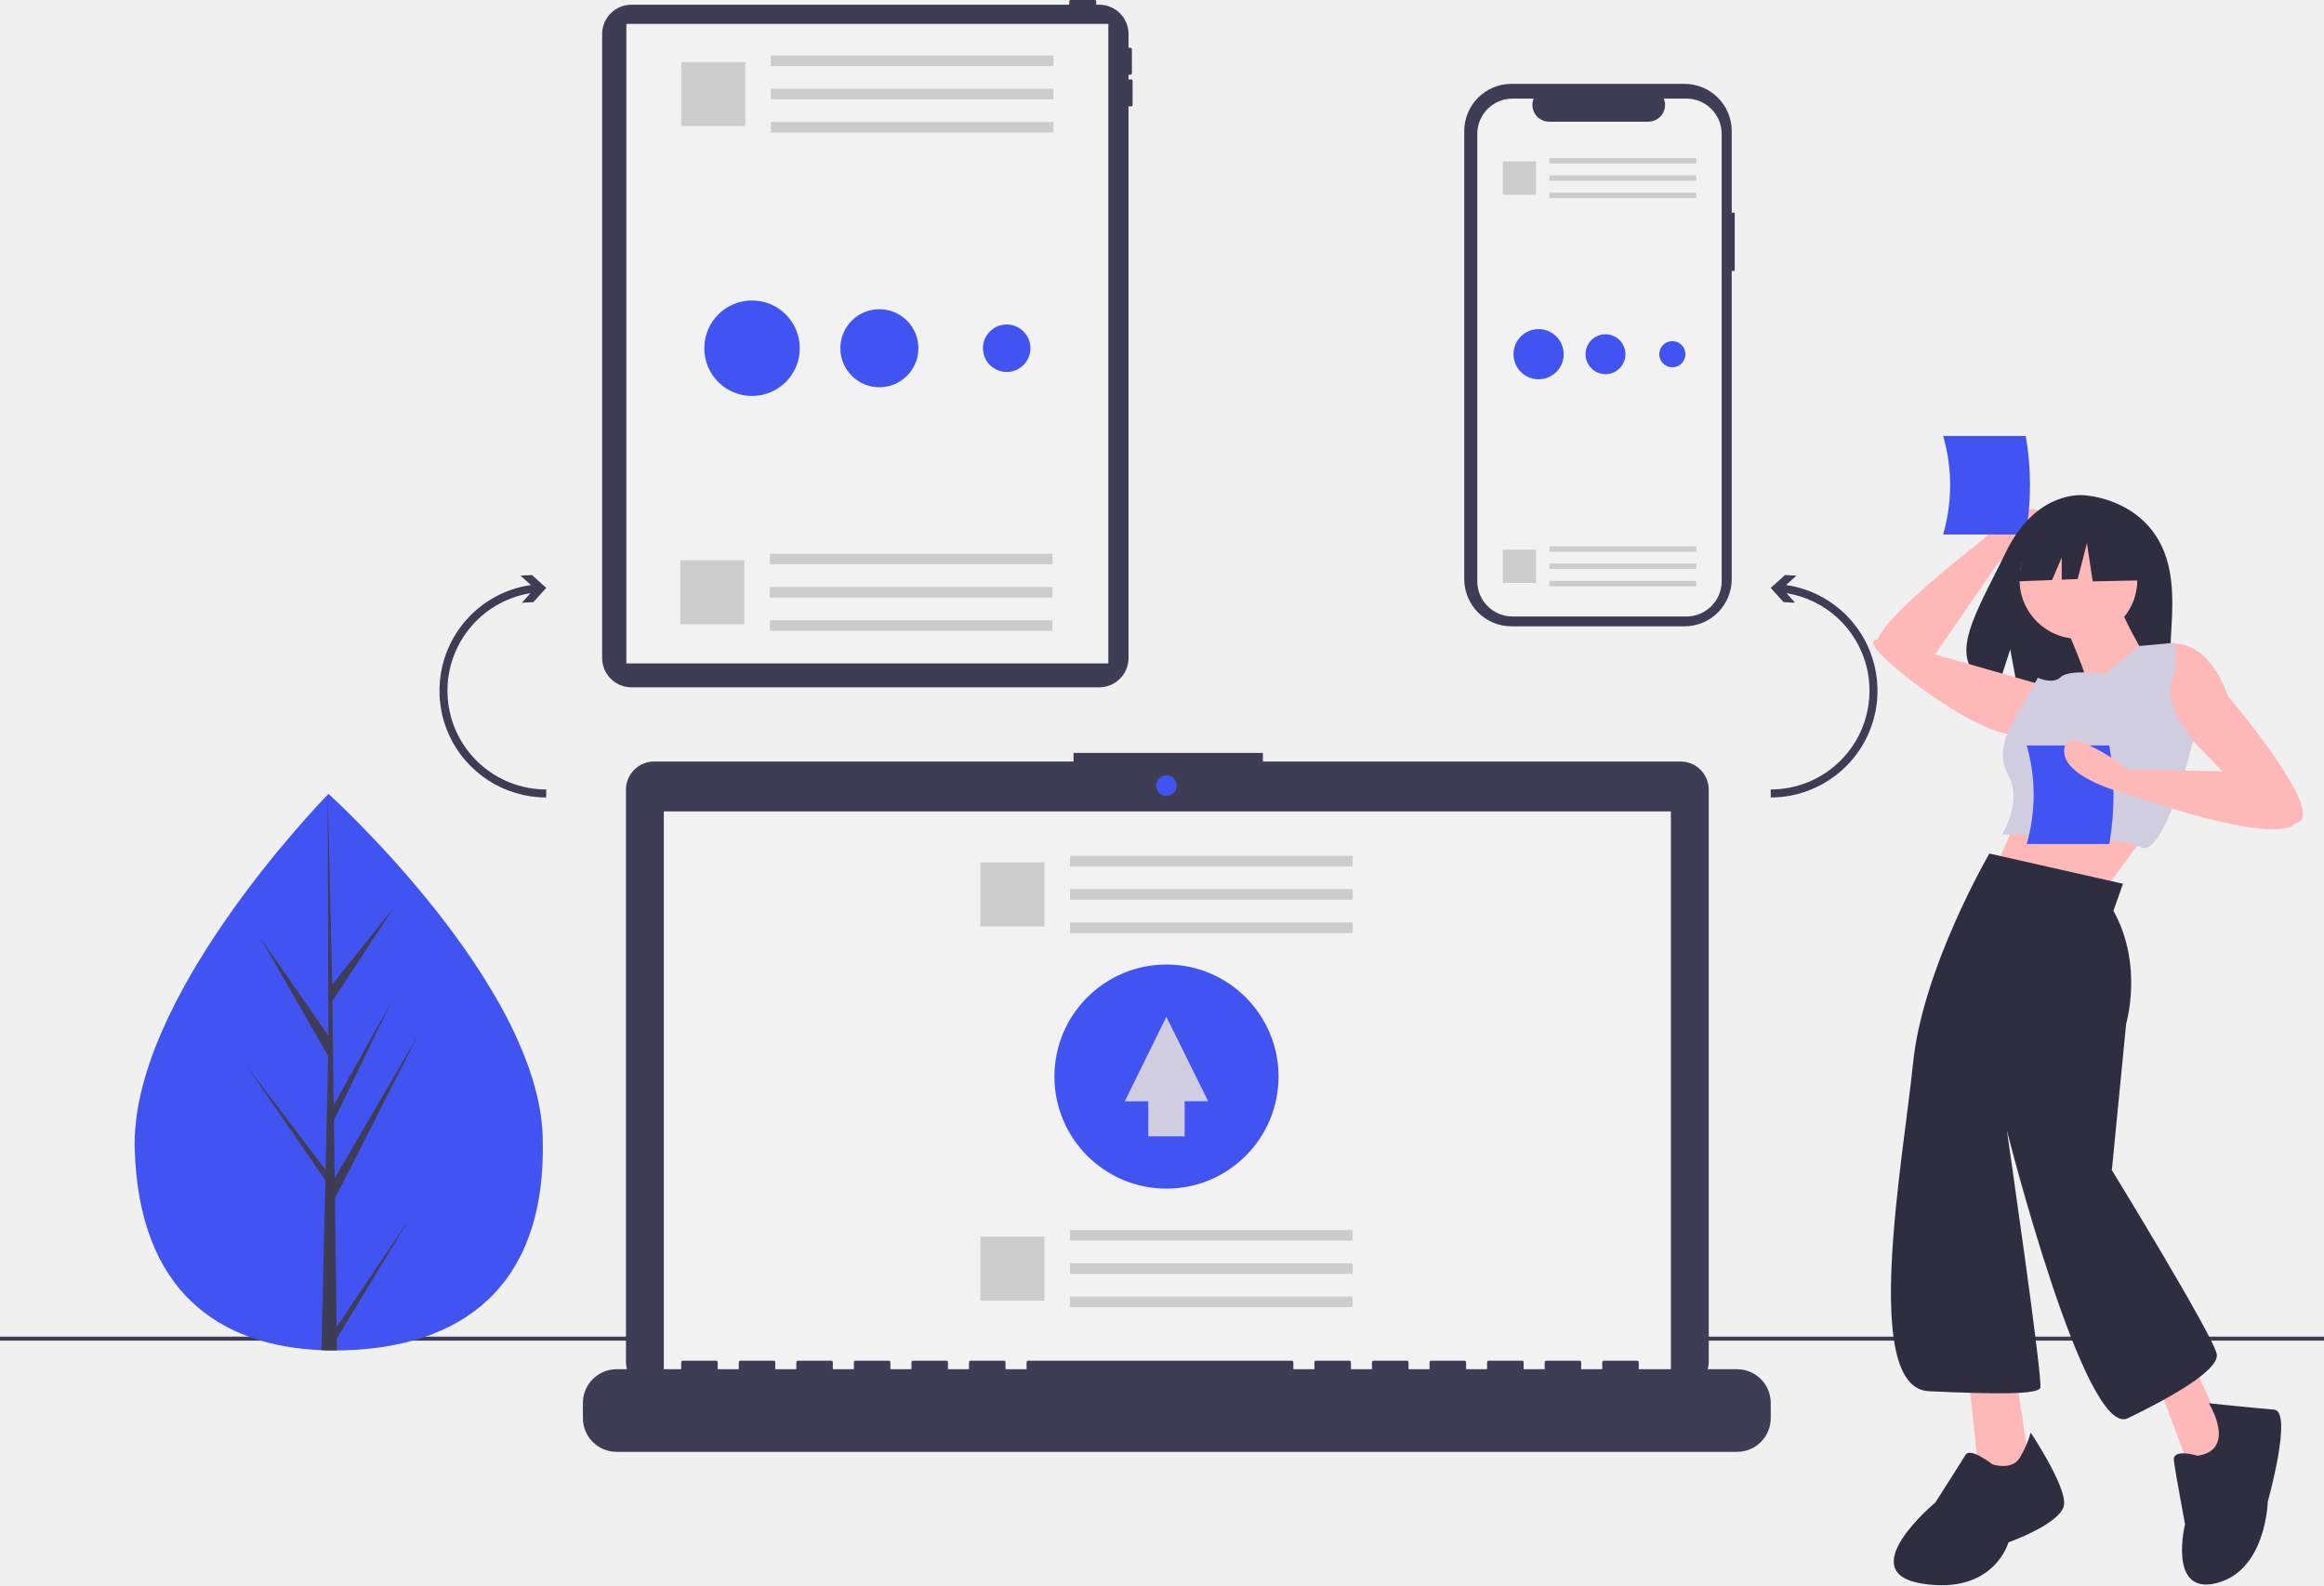
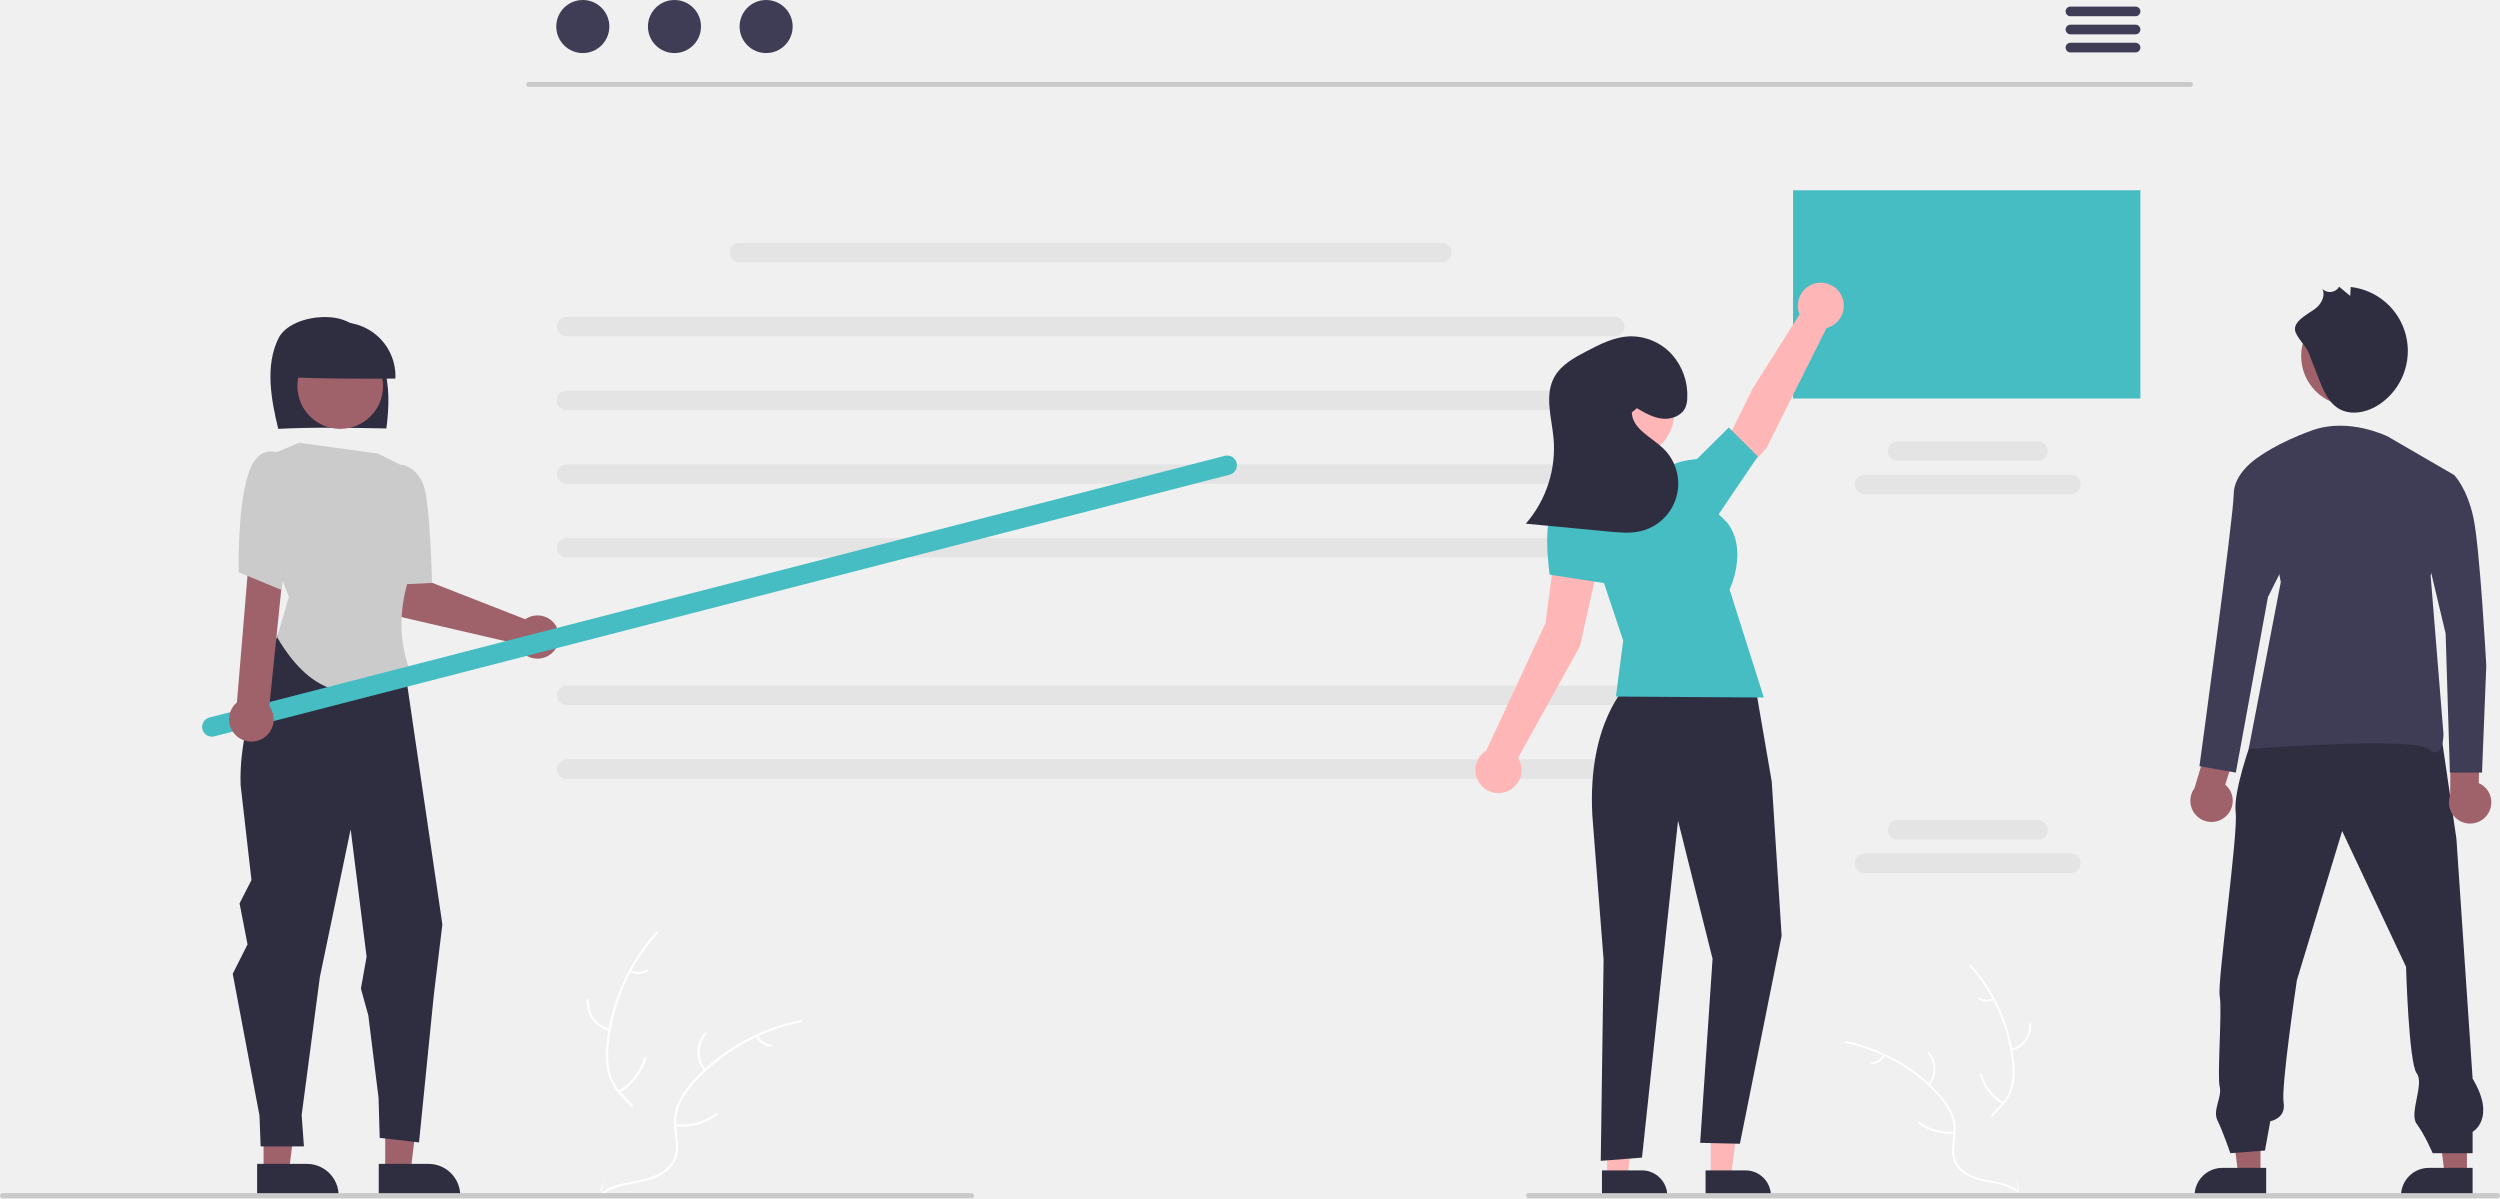
- <svg xmlns="http://www.w3.org/2000/svg" id="b788e214-8c62-4533-b5b0-3b3e1bf4c8d8" data-name="Layer 1" width="1161.522" height="792.25" viewBox="0 0 1161.522 792.25">
-   <path d="M584.621,93.574h-1.346v-2.355h1.009a.673.673,0,0,0,.673-.673V78.435a.673.673,0,0,0-.673-.673h-1.009V70.883a14.653,14.653,0,0,0-14.653-14.653h-1.495V54.548a.673.673,0,0,0-.673-.673H554.342a.673.673,0,0,0-.673.673v1.682H334.837a14.653,14.653,0,0,0-14.653,14.653v311.838a14.653,14.653,0,0,0,14.653,14.653H568.622a14.653,14.653,0,0,0,14.653-14.653V107.032h1.346a.673.673,0,0,0,.673-.673V94.247A.673.673,0,0,0,584.621,93.574Z" transform="translate(-19.23898 -53.87484)" fill="#3f3d56" />
-   <rect x="313.055" y="11.94" width="240.89" height="319.62" fill="#f2f2f2" />
-   <rect y="668" width="1161.522" height="2" fill="#3f3d56" />
-   <path d="M290.491,622.122c2.243,76.794-42.627,104.937-98.938,106.581q-1.962.057-3.906.07-3.917.03-7.758-.13c-50.927-2.114-91.24-29.148-93.325-100.566-2.158-73.909,89.578-169.939,96.461-177.042.006-0.0.006-0.0.012-.007.261-.271.395-.406.395-.406S288.249,545.335,290.491,622.122Z" transform="translate(-19.23898 -53.87484)" fill="#4154f1" />
-   <path d="M187.499,717.066l35.771-53.194-35.697,58.917.075,5.986q-3.917.03-7.758-.13l1.774-76.942-.049-.594.065-.115.17-7.271-39.173-56.875,39.127,51.433.139,1.537,1.34-58.133L149.447,522.719l33.931,48.754-.354-120.436.001-.401.012.394,2.246,94.92,30.836-38.557-30.736,46.734.673,51.999,28.376-50.749-28.272,58.393.375,28.914,41.266-70.692-41.141,80.779Z" transform="translate(-19.23898 -53.87484)" fill="#3f3d56" />
-   <path d="M886.239,160.207h-1.49V119.4A23.618,23.618,0,0,0,861.131,95.781H774.675a23.618,23.618,0,0,0-23.618,23.618V343.273a23.618,23.618,0,0,0,23.618,23.618H861.131a23.618,23.618,0,0,0,23.618-23.618V189.255H886.239Z" transform="translate(-19.23898 -53.87484)" fill="#3f3d56" />
-   <path d="M879.72,120.788V344.335a17.639,17.639,0,0,1-17.635,17.642H775.211a17.638,17.638,0,0,1-17.635-17.642V120.788a17.637,17.637,0,0,1,17.635-17.635h10.54a8.379,8.379,0,0,0,7.759,11.542h49.53a8.379,8.379,0,0,0,7.759-11.542h11.285A17.637,17.637,0,0,1,879.72,120.788Z" transform="translate(-19.23898 -53.87484)" fill="#f2f2f2" />
-   <rect x="774.348" y="79" width="73.396" height="2.727" fill="#ccc" />
-   <rect x="774.348" y="87.636" width="73.396" height="2.727" fill="#ccc" />
-   <rect x="774.348" y="96.273" width="73.396" height="2.727" fill="#ccc" />
-   <rect x="751.073" y="80.686" width="16.629" height="16.629" fill="#ccc" />
-   <rect x="774.348" y="273" width="73.396" height="2.727" fill="#ccc" />
-   <rect x="774.348" y="281.636" width="73.396" height="2.727" fill="#ccc" />
-   <rect x="774.348" y="290.273" width="73.396" height="2.727" fill="#ccc" />
-   <rect x="751.073" y="274.685" width="16.629" height="16.629" fill="#ccc" />
-   <path d="M859.147,434.443H650.425v-4.302H555.783v4.302H346.201a14.118,14.118,0,0,0-14.118,14.118V734.365a14.118,14.118,0,0,0,14.118,14.118H859.147a14.118,14.118,0,0,0,14.118-14.118V448.561A14.118,14.118,0,0,0,859.147,434.443Z" transform="translate(-19.23898 -53.87484)" fill="#3f3d56" />
-   <rect x="331.772" y="405.519" width="503.325" height="283.927" fill="#f2f2f2" />
-   <circle cx="583.005" cy="392.613" r="5.162" fill="#4154f1" />
-   <path d="M887.397,738.159H838.276v-3.539a.702.702,0,0,0-.702-.702H820.733a.702.702,0,0,0-.702.702v3.539h-10.526v-3.539a.702.702,0,0,0-.702-.702H791.962a.702.702,0,0,0-.702.702v3.539h-10.526v-3.539a.702.702,0,0,0-.702-.702H763.191a.702.702,0,0,0-.702.702v3.539H751.963v-3.539a.702.702,0,0,0-.702-.702H734.42a.702.702,0,0,0-.702.702v3.539H723.192v-3.539a.702.702,0,0,0-.702-.702H705.649a.702.702,0,0,0-.702.702v3.539h-10.526v-3.539a.702.702,0,0,0-.702-.702H676.878a.702.702,0,0,0-.702.702v3.539h-10.526v-3.539a.702.702,0,0,0-.702-.702H533.022a.702.702,0,0,0-.702.702v3.539h-10.526v-3.539a.702.702,0,0,0-.702-.702H504.251a.702.702,0,0,0-.702.702v3.539h-10.526v-3.539a.702.702,0,0,0-.702-.702H475.48a.702.702,0,0,0-.702.702v3.539h-10.526v-3.539a.702.702,0,0,0-.702-.702H446.709a.702.702,0,0,0-.702.702v3.539h-10.526v-3.539a.702.702,0,0,0-.702-.702H417.938a.702.702,0,0,0-.702.702v3.539h-10.526v-3.539a.702.702,0,0,0-.702-.702H389.167a.702.702,0,0,0-.702.702v3.539h-10.526v-3.539a.702.702,0,0,0-.702-.702H360.396a.702.702,0,0,0-.702.702v3.539H327.415a16.842,16.842,0,0,0-16.842,16.842v7.615a16.842,16.842,0,0,0,16.842,16.842H887.397A16.842,16.842,0,0,0,904.239,762.616v-7.615A16.842,16.842,0,0,0,887.397,738.159Z" transform="translate(-19.23898 -53.87484)" fill="#3f3d56" />
-   <rect x="534.788" y="427.757" width="141.24" height="5.248" fill="#e6e6e6" />
-   <rect x="534.788" y="444.376" width="141.24" height="5.248" fill="#e6e6e6" />
-   <rect x="534.788" y="460.995" width="141.24" height="5.248" fill="#e6e6e6" />
-   <rect x="534.788" y="427.757" width="141.24" height="5.248" fill="#ccc" />
-   <rect x="534.788" y="444.376" width="141.24" height="5.248" fill="#ccc" />
-   <rect x="534.788" y="460.995" width="141.24" height="5.248" fill="#ccc" />
-   <rect x="490" y="431" width="32" height="32" fill="#ccc" />
-   <rect x="534.788" y="614.756" width="141.24" height="5.248" fill="#ccc" />
-   <rect x="534.788" y="631.376" width="141.24" height="5.248" fill="#ccc" />
-   <rect x="534.788" y="647.995" width="141.24" height="5.248" fill="#ccc" />
-   <rect x="490" y="618" width="32" height="32" fill="#ccc" />
-   <path d="M943.511,362.922a53.197,53.197,0,0,0-31.606-16.678l5.198-4.696-5.751-.29-7.115,6.431,6.431,7.115,5.751.29-4.309-4.764a49.359,49.359,0,0,1-7.872,98.087v4a53.364,53.364,0,0,0,39.272-89.494Z" transform="translate(-19.23898 -53.87484)" fill="#3f3d56" />
-   <path d="M252.967,362.922a53.197,53.197,0,0,1,31.606-16.678l-5.198-4.696,5.751-.29,7.115,6.431-6.431,7.115-5.751.29,4.309-4.764a49.359,49.359,0,0,0,7.872,98.087v4a53.364,53.364,0,0,1-39.272-89.494Z" transform="translate(-19.23898 -53.87484)" fill="#3f3d56" />
-   <rect x="385.274" y="27.756" width="141.24" height="5.248" fill="#ccc" />
-   <rect x="385.274" y="44.376" width="141.24" height="5.248" fill="#ccc" />
-   <rect x="385.274" y="60.995" width="141.24" height="5.248" fill="#ccc" />
-   <rect x="340.486" y="31" width="32" height="32" fill="#ccc" />
-   <rect x="384.788" y="276.757" width="141.24" height="5.248" fill="#ccc" />
-   <rect x="384.788" y="293.376" width="141.24" height="5.248" fill="#ccc" />
-   <rect x="384.788" y="309.995" width="141.24" height="5.248" fill="#ccc" />
-   <rect x="340" y="280" width="32" height="32" fill="#ccc" />
-   <path d="M985.771,381.797l31.894-46.306s27.773-22.269,19.813-26.605-28.8,15.993-28.8,15.993-60.124,46.093-50.21,52.526S985.771,381.797,985.771,381.797Z" transform="translate(-19.23898 -53.87484)" fill="#ffb8b8" />
-   <path d="M990.406,320.986h41.304a144.462,144.462,0,0,0,0-49.247H990.406A88.611,88.611,0,0,1,990.406,320.986Z" transform="translate(-19.23898 -53.87484)" fill="#4154f1" />
-   <path d="M1097.791,323.336c-12.412-20.973-36.969-21.95-36.969-21.95s-23.929-3.06-39.279,28.882c-14.308,29.773-34.054,58.519-3.179,65.488l5.577-17.358,3.454,18.65a120.807,120.807,0,0,0,13.21.226c33.065-1.068,64.554.312,63.54-11.553C1102.797,369.948,1109.734,343.516,1097.791,323.336Z" transform="translate(-19.23898 -53.87484)" fill="#2f2e41" />
-   <path d="M1031.796,452.616l-15.9,36.57,55.651,8.745s26.235-35.775,28.62-38.16Z" transform="translate(-19.23898 -53.87484)" fill="#ffb8b8" />
-   <circle cx="1038.792" cy="289.825" r="29.415" fill="#ffb8b8" />
-   <path d="M1050.876,365.165s13.515,30.21,11.925,33.39,28.62-16.695,28.62-16.695-12.72-21.465-11.925-24.645Z" transform="translate(-19.23898 -53.87484)" fill="#ffb8b8" />
-   <path d="M1095.396,377.885s23.85-13.515,37.365,23.85c0,0,44.52,52.471,36.57,62.011s-38.16-23.055-38.16-23.055l-19.08-19.875s-27.03-7.155-24.645-22.26S1095.396,377.885,1095.396,377.885Z" transform="translate(-19.23898 -53.87484)" fill="#ffb8b8" />
-   <path d="M1039.746,396.17l-55.651-15.9s-29.415-11.925-28.62-4.77,54.061,47.701,71.551,45.316S1039.746,396.17,1039.746,396.17Z" transform="translate(-19.23898 -53.87484)" fill="#ffb8b8" />
-   <path d="M1071.546,390.605s-18.285-2.385-22.26,1.59-11.528.398-11.528.398L1025.038,415.648s-9.143,13.118-1.988,25.838-3.18,29.415-3.18,29.415,57.241,0,69.166,6.36,26.298-53.068,26.298-53.068-14.77-18.085-10.795-29.215,1.59-19.875,1.59-19.875l-17.49,1.59Z" transform="translate(-19.23898 -53.87484)" fill="#d0cde1" />
-   <polygon points="983.936 688.124 990.297 749.34 1014.942 736.62 1006.992 683.354 983.936 688.124" fill="#ffb8b8" />
-   <polygon points="1076.952 687.329 1097.648 742.67 1117.523 728.36 1092.853 674.609 1076.952 687.329" fill="#ffb8b8" />
-   <path d="M1034.181,769.824a49.649,49.649,0,0,1-5.565,12.72c-3.975,6.36-13.515,3.18-13.515,3.18s-11.13-8.745-13.515-4.77-15.105,23.85-15.105,23.85-42.135,34.98-6.36,40.545,42.93-20.67,42.93-20.67,27.03-9.54,27.825-19.08S1034.181,769.824,1034.181,769.824Z" transform="translate(-19.23898 -53.87484)" fill="#2f2e41" />
-   <path d="M1117.657,781.414s-12.72-3.975-11.925,2.385,5.565,31.8,5.565,31.8-8.745,35.775,15.9,29.415,25.44-40.545,25.44-40.545,12.72-45.316,3.18-46.111-32.595-3.18-32.595-3.18S1137.532,778.234,1117.657,781.414Z" transform="translate(-19.23898 -53.87484)" fill="#2f2e41" />
-   <polygon points="1073.065 267.439 1048.804 254.731 1015.301 259.93 1008.369 290.545 1025.624 289.881 1030.444 278.634 1030.444 289.696 1038.406 289.389 1043.027 271.483 1045.916 290.545 1074.22 289.967 1073.065 267.439" fill="#2f2e41" />
-   <path d="M1080.291,495.546l-66.781-15.105s-33.39,57.241-38.16,104.941-26.235,162.182,7.95,163.772,54.061,1.59,55.651-1.59-16.695-128.791-16.695-128.791,38.955,154.232,60.421,143.897,45.316-23.85,44.52-31.8-52.471-92.221-52.471-92.221l7.155-73.141s8.745-29.415-6.36-56.446Z" transform="translate(-19.23898 -53.87484)" fill="#2f2e41" />
-   <path d="M1032.162,475.672h41.304a144.462,144.462,0,0,0,0-49.247H1032.162A88.612,88.612,0,0,1,1032.162,475.672Z" transform="translate(-19.23898 -53.87484)" fill="#4154f1" />
-   <path d="M1152.637,439.896l-69.961-1.59s-31.005-23.85-31.8-9.54,32.595,22.26,32.595,22.26,71.782,25.758,82.797,14.469Z" transform="translate(-19.23898 -53.87484)" fill="#ffb8b8" />
-   <circle cx="375.864" cy="174.031" r="23.864" fill="#4154f1" />
-   <circle cx="439.5" cy="174.031" r="19.5" fill="#4154f1" />
-   <circle cx="503.136" cy="174.031" r="11.864" fill="#4154f1" />
-   <circle cx="768.978" cy="177.02" r="12.536" fill="#4154f1" />
-   <circle cx="802.409" cy="177.02" r="9.967" fill="#4154f1" />
-   <circle cx="835.839" cy="177.02" r="6.536" fill="#4154f1" />
-   <circle cx="583" cy="538.032" r="56" fill="#4154f1" />
-   <polygon points="603.834 550.347 582.946 508.159 562.166 550.401 573.908 550.386 573.908 567.904 592.083 567.904 592.083 550.362 603.834 550.347" fill="#d0cde1" />
+ <svg xmlns="http://www.w3.org/2000/svg" data-name="Layer 1" width="983" height="471.149" viewBox="0 0 983 471.149">
+   <path d="M333.732,626.165c2.431-19.55,14.548-38.813,33.193-45.176a90.77,90.77,0,0,0,.004,62.32c2.865,7.75,6.859,16.071,4.164,23.882-1.677,4.86-5.779,8.578-10.364,10.903-4.585,2.325-9.674,3.433-14.7,4.519l-.989.818C337.063,665.418,331.301,645.715,333.732,626.165Z" transform="translate(-108.5 -214.4253)" fill="#f0f0f0" />
+   <path d="M367.11,581.359a77.584,77.584,0,0,0-19.287,43.664,33.41,33.41,0,0,0,.38,10.461,19.162,19.162,0,0,0,4.766,8.888c2.148,2.36,4.619,4.526,6.156,7.367a11.733,11.733,0,0,1,.573,9.579c-1.357,3.892-4.032,7.065-6.755,10.076-3.024,3.344-6.217,6.769-7.503,11.202-.156.537-.98.264-.825-.272,2.236-7.712,9.723-12.093,13.293-19.039,1.666-3.241,2.365-7.004.803-10.426-1.366-2.992-3.912-5.227-6.107-7.598a20.448,20.448,0,0,1-4.984-8.517,30.887,30.887,0,0,1-.781-10.408,75.271,75.271,0,0,1,5.497-22.874,78.96,78.96,0,0,1,14.198-22.753c.371-.416.943.238.575.651Z" transform="translate(-108.5 -214.4253)" fill="#fff" />
+   <path d="M348.057,619.769a11.64,11.64,0,0,1-8.86-12.193c.044-.557.912-.514.867.043a10.778,10.778,0,0,0,8.265,11.326c.544.129.268.953-.272.825Z" transform="translate(-108.5 -214.4253)" fill="#fff" />
+   <path d="M351.722,643.319a22.435,22.435,0,0,0,10.019-12.921c.158-.537.982-.264.825.272a23.336,23.336,0,0,1-10.453,13.424c-.481.286-.869-.491-.391-.776Z" transform="translate(-108.5 -214.4253)" fill="#fff" />
+   <path d="M356.544,595.945a6.589,6.589,0,0,0,6.244-.317c.478-.292.865.486.391.776a7.383,7.383,0,0,1-6.907.366.449.449,0,0,1-.276-.548.436.436,0,0,1,.548-.276Z" transform="translate(-108.5 -214.4253)" fill="#fff" />
+   <path d="M423.758,615.909c-.293.191-.586.381-.88.579a86.772,86.772,0,0,0-11.095,8.662c-.271.242-.542.491-.806.74a91.477,91.477,0,0,0-19.867,27.195,88.835,88.835,0,0,0-4.866,12.59c-1.796,5.958-3.268,12.561-6.823,17.434a15.241,15.241,0,0,1-1.187,1.466H346.115c-.073-.037-.146-.066-.22-.103l-1.282.059c.052-.227.11-.462.161-.689.029-.132.066-.264.095-.396.022-.088.044-.176.059-.257.007-.029.015-.059.022-.081.015-.081.037-.154.052-.227q.484-1.968.997-3.935c0-.007,0-.007.007-.015a130.62,130.62,0,0,1,10.992-28.859c.147-.271.293-.55.454-.821a84.768,84.768,0,0,1,7.614-11.549,74.937,74.937,0,0,1,4.991-5.709,62.317,62.317,0,0,1,15.594-11.681c11.52-6.082,24.857-8.413,37.169-4.697C423.135,615.711,423.443,615.806,423.758,615.909Z" transform="translate(-108.5 -214.4253)" fill="#f0f0f0" />
+   <path d="M423.686,616.316a77.584,77.584,0,0,0-41.689,23.251,33.41,33.41,0,0,0-5.995,8.582,19.162,19.162,0,0,0-1.546,9.966c.294,3.178.963,6.394.48,9.588a11.733,11.733,0,0,1-5.309,7.993c-3.427,2.291-7.472,3.213-11.46,3.978-4.427.849-9.039,1.661-12.735,4.427-.448.335-.941-.379-.494-.714,6.429-4.811,15.044-3.802,22.077-7.198,3.282-1.585,6.106-4.168,6.919-7.841.711-3.211.024-6.529-.302-9.744a20.448,20.448,0,0,1,1.148-9.801,30.887,30.887,0,0,1,5.643-8.78,75.27,75.27,0,0,1,18.161-14.954,78.96,78.96,0,0,1,25.035-9.619c.547-.108.61.758.067.866Z" transform="translate(-108.5 -214.4253)" fill="#fff" />
+   <path d="M385.348,635.513a11.64,11.64,0,0,1,.267-15.07c.371-.418,1.038.138.667.557a10.778,10.778,0,0,0-.219,14.019c.356.43-.36.922-.714.494Z" transform="translate(-108.5 -214.4253)" fill="#fff" />
+   <path d="M374.095,656.524a22.435,22.435,0,0,0,15.779-4.285c.449-.333.943.381.494.714a23.336,23.336,0,0,1-16.428,4.425c-.556-.062-.398-.916.155-.854Z" transform="translate(-108.5 -214.4253)" fill="#fff" />
+   <path d="M406.468,621.601a6.589,6.589,0,0,0,5.176,3.506c.557.055.398.909-.155.854a7.383,7.383,0,0,1-5.735-3.866.449.449,0,0,1,.11-.604.436.436,0,0,1,.604.11Z" transform="translate(-108.5 -214.4253)" fill="#fff" />
+   <path d="M911.84,633.079c-2.102-16.902-12.577-33.555-28.696-39.055a78.472,78.472,0,0,1-.004,53.876c-2.477,6.7-5.929,13.894-3.6,20.646,1.45,4.202,4.996,7.416,8.96,9.426,3.964,2.01,8.364,2.968,12.708,3.907l.855.707C908.96,667.013,913.942,649.98,911.84,633.079Z" transform="translate(-108.5 -214.4253)" fill="#f0f0f0" />
+   <path d="M882.984,594.343a67.072,67.072,0,0,1,16.674,37.748,28.883,28.883,0,0,1-.329,9.044,16.566,16.566,0,0,1-4.12,7.684c-1.857,2.04-3.993,3.912-5.322,6.369a10.143,10.143,0,0,0-.496,8.281c1.173,3.365,3.485,6.107,5.84,8.711,2.614,2.891,5.375,5.852,6.486,9.684.135.464.847.228.713-.235-1.933-6.667-8.405-10.455-11.492-16.46-1.44-2.802-2.045-6.055-.695-9.013,1.181-2.587,3.382-4.519,5.28-6.569a17.677,17.677,0,0,0,4.309-7.363,26.702,26.702,0,0,0,.675-8.998,65.072,65.072,0,0,0-4.753-19.775,68.262,68.262,0,0,0-12.274-19.67c-.321-.359-.816.206-.497.563Z" transform="translate(-108.5 -214.4253)" fill="#fff" />
+   <path d="M899.456,627.549a10.063,10.063,0,0,0,7.66-10.541c-.038-.481-.788-.445-.75.037a9.318,9.318,0,0,1-7.145,9.791c-.47.112-.232.824.235.713Z" transform="translate(-108.5 -214.4253)" fill="#fff" />
+   <path d="M896.288,647.909a19.396,19.396,0,0,1-8.661-11.17c-.136-.464-.849-.228-.713.235a20.174,20.174,0,0,0,9.037,11.606c.416.247.752-.425.338-.67Z" transform="translate(-108.5 -214.4253)" fill="#fff" />
+   <path d="M892.119,606.953a5.696,5.696,0,0,1-5.398-.274c-.413-.252-.748.42-.338.67a6.383,6.383,0,0,0,5.971.316.388.388,0,0,0,.239-.474.377.377,0,0,0-.474-.239Z" transform="translate(-108.5 -214.4253)" fill="#fff" />
+   <path d="M834.011,624.212c.253.165.507.329.76.501a75.016,75.016,0,0,1,9.592,7.488c.234.209.469.424.697.64a79.083,79.083,0,0,1,17.175,23.511,76.799,76.799,0,0,1,4.207,10.884c1.552,5.151,2.826,10.859,5.898,15.072a13.174,13.174,0,0,0,1.026,1.267h27.768c.063-.032.127-.057.19-.089l1.109.051c-.045-.196-.095-.399-.14-.596-.025-.114-.057-.228-.082-.342-.019-.076-.038-.152-.051-.222-.006-.025-.013-.051-.019-.07-.013-.07-.032-.133-.045-.196q-.418-1.701-.862-3.402c0-.006,0-.006-.006-.013a112.922,112.922,0,0,0-9.503-24.949c-.127-.234-.253-.475-.393-.71a73.284,73.284,0,0,0-6.583-9.985,64.785,64.785,0,0,0-4.314-4.935,53.874,53.874,0,0,0-13.482-10.099c-9.959-5.258-21.49-7.273-32.133-4.061C834.55,624.041,834.284,624.123,834.011,624.212Z" transform="translate(-108.5 -214.4253)" fill="#f0f0f0" />
+   <path d="M834.074,624.565a67.073,67.073,0,0,1,36.04,20.101,28.884,28.884,0,0,1,5.183,7.419,16.566,16.566,0,0,1,1.336,8.616c-.254,2.747-.833,5.528-.415,8.289a10.143,10.143,0,0,0,4.59,6.91c2.963,1.98,6.46,2.778,9.907,3.439,3.828.734,7.815,1.436,11.009,3.827.387.29.814-.328.427-.617-5.558-4.16-13.006-3.287-19.086-6.223-2.837-1.37-5.278-3.604-5.981-6.778-.615-2.776-.021-5.644.261-8.423a17.677,17.677,0,0,0-.993-8.473,26.703,26.703,0,0,0-4.878-7.591,65.072,65.072,0,0,0-15.7-12.928,68.262,68.262,0,0,0-21.643-8.316c-.473-.094-.527.655-.058.749Z" transform="translate(-108.5 -214.4253)" fill="#fff" />
+   <path d="M867.218,641.16a10.063,10.063,0,0,0-.231-13.028c-.32-.361-.897.12-.576.481a9.318,9.318,0,0,1,.19,12.12c-.308.372.311.797.617.427Z" transform="translate(-108.5 -214.4253)" fill="#fff" />
+   <path d="M876.946,659.324a19.396,19.396,0,0,1-13.641-3.704c-.388-.288-.815.329-.427.617a20.174,20.174,0,0,0,14.202,3.826c.481-.053.344-.792-.134-.739Z" transform="translate(-108.5 -214.4253)" fill="#fff" />
+   <path d="M848.959,629.133a5.696,5.696,0,0,1-4.475,3.031c-.481.047-.344.786.134.739a6.383,6.383,0,0,0,4.958-3.342.388.388,0,0,0-.095-.522.377.377,0,0,0-.522.095Z" transform="translate(-108.5 -214.4253)" fill="#fff" />
+   <path d="M969.8,248.57H316.312a.948.948,0,0,1,0-1.897H969.8a.948.948,0,1,1,0,1.897Z" transform="translate(-108.5 -214.4253)" fill="#cacaca" />
+   <circle cx="229.16" cy="10.433" r="10.433" fill="#3f3d56" />
+   <circle cx="265.201" cy="10.433" r="10.433" fill="#3f3d56" />
+   <circle cx="301.242" cy="10.433" r="10.433" fill="#3f3d56" />
+   <path d="M948.205,220.807H922.597a1.897,1.897,0,0,1,0-3.794h25.608a1.897,1.897,0,1,1,0,3.794Z" transform="translate(-108.5 -214.4253)" fill="#3f3d56" />
+   <path d="M948.205,227.92H922.597a1.897,1.897,0,0,1,0-3.794h25.608a1.897,1.897,0,1,1,0,3.794Z" transform="translate(-108.5 -214.4253)" fill="#3f3d56" />
+   <path d="M948.205,235.034H922.597a1.897,1.897,0,0,1,0-3.794h25.608a1.897,1.897,0,1,1,0,3.794Z" transform="translate(-108.5 -214.4253)" fill="#3f3d56" />
+   <rect x="705.024" y="74.816" width="136.578" height="81.887" fill="#45bdc3" />
+   <path d="M922.854,408.747H841.591a3.828,3.828,0,0,1,0-7.655h81.264a3.828,3.828,0,0,1,0,7.655Z" transform="translate(-108.5 -214.4253)" fill="#e4e4e4" />
+   <path d="M909.752,395.645h-55.059a3.828,3.828,0,1,1,0-7.655h55.059a3.828,3.828,0,1,1,0,7.655Z" transform="translate(-108.5 -214.4253)" fill="#e4e4e4" />
+   <rect x="705.024" y="223.724" width="136.578" height="81.887" fill="#f0f0f0" />
+   <path d="M922.854,557.655H841.591a3.828,3.828,0,0,1,0-7.655h81.264a3.828,3.828,0,0,1,0,7.655Z" transform="translate(-108.5 -214.4253)" fill="#e4e4e4" />
+   <path d="M909.752,544.553h-55.059a3.828,3.828,0,1,1,0-7.655h55.059a3.828,3.828,0,1,1,0,7.655Z" transform="translate(-108.5 -214.4253)" fill="#e4e4e4" />
+   <path d="M743.488,346.655H331.225a3.828,3.828,0,0,1,0-7.655H743.488a3.828,3.828,0,0,1,0,7.655Z" transform="translate(-108.5 -214.4253)" fill="#e4e4e4" />
+   <path d="M743.488,375.655H331.225a3.828,3.828,0,0,1,0-7.655H743.488a3.828,3.828,0,0,1,0,7.655Z" transform="translate(-108.5 -214.4253)" fill="#e4e4e4" />
+   <path d="M743.488,404.655H331.225a3.828,3.828,0,0,1,0-7.655H743.488a3.828,3.828,0,0,1,0,7.655Z" transform="translate(-108.5 -214.4253)" fill="#e4e4e4" />
+   <path d="M743.488,433.655H331.225a3.828,3.828,0,0,1,0-7.655H743.488a3.828,3.828,0,0,1,0,7.655Z" transform="translate(-108.5 -214.4253)" fill="#e4e4e4" />
+   <path d="M743.488,491.655H331.225a3.828,3.828,0,0,1,0-7.655H743.488a3.828,3.828,0,0,1,0,7.655Z" transform="translate(-108.5 -214.4253)" fill="#e4e4e4" />
+   <path d="M743.488,520.655H331.225a3.828,3.828,0,0,1,0-7.655H743.488a3.828,3.828,0,0,1,0,7.655Z" transform="translate(-108.5 -214.4253)" fill="#e4e4e4" />
+   <path d="M675.386,317.553H399.327a3.828,3.828,0,1,1,0-7.655h276.059a3.828,3.828,0,1,1,0,7.655Z" transform="translate(-108.5 -214.4253)" fill="#e4e4e4" />
+   <polygon points="672.663 462.791 680.633 462.791 684.425 432.047 672.662 432.048 672.663 462.791" fill="#ffb6b6" />
+   <path d="M779.13,674.614l15.697-.001h.001a10.004,10.004,0,0,1,10.003,10.003v.325l-25.7.001Z" transform="translate(-108.5 -214.4253)" fill="#2f2e41" />
+   <polygon points="631.925 462.791 639.895 462.791 643.687 432.047 631.923 432.048 631.925 462.791" fill="#ffb6b6" />
+   <path d="M738.392,674.614l15.697-.001h.001a10.004,10.004,0,0,1,10.003,10.003v.325l-25.7.001Z" transform="translate(-108.5 -214.4253)" fill="#2f2e41" />
+   <path d="M833.498,334.628a9.053,9.053,0,1,0-17.426,3.439l-18.317,28.98-11.402,22.98,9.41,8.351,7.241-7.621,23.683-47.366A9.048,9.048,0,0,0,833.498,334.628Z" transform="translate(-108.5 -214.4253)" fill="#ffb6b6" />
+   <path d="M738.442,429.684l-17.954-2.783-4.277,32.481-23.302,50.145a9.057,9.057,0,1,0,12.483,2.904l24.364-43.995Z" transform="translate(-108.5 -214.4253)" fill="#ffb6b6" />
+   <path d="M748.391,483.794s-15.789,14.6-13.782,51.31l4.423,56.712-1.115,79.054,16.217-1.274,14.168-132.484,13.579,54.318L777.005,663.787l15.621.362,16.413-81.773L805.149,521.761,798.614,483.794Z" transform="translate(-108.5 -214.4253)" fill="#2f2e41" />
+   <path d="M765.283,398.3l-37.721,10.562,19.18,57.465-2.867,21.984,58.16.377-13.469-42.491s7.559-15.544-1.072-26.439Z" transform="translate(-108.5 -214.4253)" fill="#45bdc3" />
+   <path d="M760.757,407.353l4.526-9.053s-.146-2.275,10.489-3.401l12.478-12.402L799.672,393.88l-19.3,28.561Z" transform="translate(-108.5 -214.4253)" fill="#45bdc3" />
+   <path d="M742.651,416.406s-13.579-15.088-21.124-7.544-3.676,31.533-3.676,31.533l23.497,3.646Z" transform="translate(-108.5 -214.4253)" fill="#45bdc3" />
+   <path id="a1b14455-bb06-4eca-a63d-5bd2b70c7569-157" data-name="Ellipse 358" d="M749.538,358.407c23.126.104,23.124,35.266-.001,35.367C726.412,393.67,726.414,358.508,749.538,358.407Z" transform="translate(-108.5 -214.4253)" fill="#ffb6b6" />
+   <path d="M752.113,374.922c3.126,1.841,6.374,3.724,9.98,4.118s7.689-1.123,9.136-4.45a10.265,10.265,0,0,0,.708-3.616,24.036,24.036,0,0,0-6.084-17.224,21.797,21.797,0,0,0-16.727-7.072c-5.975.26-11.497,3.088-16.8,5.856-4.876,2.545-10.025,5.349-12.674,10.169-3.926,7.142-1.064,15.887-.302,24.002a45.217,45.217,0,0,1-10.901,33.632l32.904,3.118c4.004.379,8.088.754,12.013-.122a19.201,19.201,0,0,0,9.132-32.572c-4.67-4.496-12.181-7.68-12.366-14.16" transform="translate(-108.5 -214.4253)" fill="#2f2e41" />
+   <polygon points="888.827 462.055 880.097 462.055 875.944 428.383 888.828 428.383 888.827 462.055" fill="#9f616a" />
+   <path d="M999.553,684.942l-28.148-.001v-.356A10.957,10.957,0,0,1,982.361,673.629h.001l17.192.001Z" transform="translate(-108.5 -214.4253)" fill="#2f2e41" />
+   <polygon points="970.002 462.055 961.272 462.055 957.119 428.383 970.003 428.383 970.002 462.055" fill="#9f616a" />
+   <path d="M1080.728,684.942l-28.148-.001v-.356a10.957,10.957,0,0,1,10.956-10.956h.001l17.192.001Z" transform="translate(-108.5 -214.4253)" fill="#2f2e41" />
+   <path d="M993.847,505.604s-7.328,19.889-6.281,28.263-7.327,66.994-6.281,72.228-1.047,31.404,0,35.591-2.938,9.188-.844,13.376,5.032,12.794,5.032,12.794l13.608-1.047,2.094-11.515s6.281-1.047,5.234-7.328,5.234-48.152,5.234-48.152l17.795-58.62,25.123,53.386s1.047,37.684,4.187,41.871-3.14,15.702,0,19.889,6.281,11.515,6.281,11.515h15.702v-8.374s9.421-5.234,0-20.936l-6.366-94.296-6.281-42.918Z" transform="translate(-108.5 -214.4253)" fill="#2f2e41" />
+   <circle cx="924.37" cy="140.004" r="19.551" fill="#a0616a" />
+   <path d="M1016.232,353.081q2.069,5.287,4.139,10.574c1.696,4.333,3.639,8.969,7.614,11.388,4.908,2.986,11.463,1.53,16.212-1.704a25.316,25.316,0,0,0-11.395-46.077l-.196,3.539-4.343-3.64a4.222,4.222,0,0,1-6.563.928c1.141,2.365-.176,5.249-2.077,7.061-2.336,2.225-9.017,4.9-8.74,8.878C1011.066,346.682,1015.155,350.329,1016.232,353.081Z" transform="translate(-108.5 -214.4253)" fill="#2f2e41" />
+   <path d="M1086.688,534.525a8.279,8.279,0,0,0-3.547-12.188l.391-18.914-11.436-3.041L1071.919,527.1a8.323,8.323,0,0,0,14.769,7.425Z" transform="translate(-108.5 -214.4253)" fill="#9f616a" />
+   <path d="M1047.393,386.064s-15.151-7.575-29.46-2.525-21.884,10.942-21.884,10.942l9.259,48.819-12.626,65.653s64.812-5.05,70.703,0,5.892-5.892,5.892-5.892l-5.05-62.286,9.259-39.56Z" transform="translate(-108.5 -214.4253)" fill="#3f3d56" />
+   <path d="M983.447,535.645a8.278,8.278,0,0,0,.017-12.694l5.685-18.043-10.122-6.129L971.357,524.372a8.323,8.323,0,0,0,12.091,11.273Z" transform="translate(-108.5 -214.4253)" fill="#9f616a" />
+   <path d="M1001.941,394.482h-5.892s-9.259,5.892-9.259,14.309S973.323,515.688,973.323,515.688l14.309,2.525,12.626-69.02,9.259-18.518Z" transform="translate(-108.5 -214.4253)" fill="#3f3d56" />
+   <path d="M1057.494,401.215h15.992s5.05,5.05,7.575,16.834,5.05,58.078,5.05,58.078l-1.683,42.085h-12.626l-1.683-54.711-8.417-35.352Z" transform="translate(-108.5 -214.4253)" fill="#3f3d56" />
+   <path d="M316.181,457.229a8.533,8.533,0,0,0-1.159.679L277.58,443.272l-1.484-9.653-14.86.336.967,17.344a6.485,6.485,0,0,0,5.009,5.956l44.552,10.335a8.509,8.509,0,1,0,4.417-10.362Z" transform="translate(-108.5 -214.4253)" fill="#9f616a" />
+   <polygon points="151.465 460.884 161.403 460.883 166.13 422.552 151.463 422.552 151.465 460.884" fill="#9f616a" />
+   <path d="M257.43,672.065l19.571-.001h.001A12.473,12.473,0,0,1,289.474,684.536v.405l-32.044.001Z" transform="translate(-108.5 -214.4253)" fill="#2f2e41" />
+   <polygon points="103.639 460.884 113.577 460.883 118.305 422.552 103.638 422.552 103.639 460.884" fill="#9f616a" />
+   <path d="M209.604,672.065l19.571-.001h.001A12.473,12.473,0,0,1,241.649,684.536v.405l-32.044.001Z" transform="translate(-108.5 -214.4253)" fill="#2f2e41" />
+   <path d="M217.902,383.059c-2.83-11.686-5.228-24.866.11-35.629,3.704-7.468,17.404-9.983,25.258-7.292s13.532,9.99,16.029,17.948,2.207,16.534,1.119,24.807C245.973,382.615,231.529,382.338,217.902,383.059Z" transform="translate(-108.5 -214.4253)" fill="#2f2e41" />
+   <circle cx="133.777" cy="151.787" r="16.843" fill="#9f616a" />
+   <path d="M221.686,362.743a21.156,21.156,0,1,1,42.286.557C249.555,363.331,235.139,363.362,221.686,362.743Z" transform="translate(-108.5 -214.4253)" fill="#2f2e41" />
+   <path d="M228.298,445.197l-7.044,11.74s-19.292,36.182-18.144,66.173l4.269,37.356-4.685,9.167,3.136,16.129-5.824,11.554,10.528,55.778.448,12.097h17.025l-.896-12.321,7.168-54.34,12.097-58.018,6.272,50.083-2.24,12.545,2.912,10.528,4.032,32.481.448,15.681,15.457,1.792,5.824-58.018,3.36-27.682L264.433,455.181Z" transform="translate(-108.5 -214.4253)" fill="#2f2e41" />
+   <path d="M226.064,388.509l-10.487,4.454-5.89,24.377,12.402,31.76-4.636,15.869c14.034,24.006,31.405,27.494,51.845,12.099-4.326-12.146-3.701-24.635.61-37.38,0,0,10.753-10.013,3.241-23.03l-7.165-19.448-8.871-4.435Z" transform="translate(-108.5 -214.4253)" fill="#cbcbcb" />
+   <path d="M263.917,401.449l2.381-4.421s6.279.944,8.843,8.503,3.231,38.092,3.231,38.092l-13.434.68Z" transform="translate(-108.5 -214.4253)" fill="#cbcbcb" />
+   <path d="M591.921,401.091,192.702,503.977a3.828,3.828,0,0,1-1.91-7.413L590.011,393.678a3.828,3.828,0,1,1,1.91,7.413Z" transform="translate(-108.5 -214.4253)" fill="#45bdc3" />
+   <path d="M211.289,505.081a8.708,8.708,0,0,0,3.114-12.985l6.512-63.665H206.842l-5.175,62.165a8.755,8.755,0,0,0,9.621,14.484Z" transform="translate(-108.5 -214.4253)" fill="#9f616a" />
+   <path d="M224.147,400.163l-4.932-6.972s-8.673-5.88-13.094,7.652-3.741,38.602-3.741,38.602l16.835,6.972Z" transform="translate(-108.5 -214.4253)" fill="#cbcbcb" />
+   <path d="M490.5,685.575h-381a1,1,0,0,1,0-2h381a1,1,0,0,1,0,2Z" transform="translate(-108.5 -214.4253)" fill="#cacaca" />
+   <path d="M1090.5,685.575h-381a1,1,0,0,1,0-2h381a1,1,0,0,1,0,2Z" transform="translate(-108.5 -214.4253)" fill="#cacaca" />
</svg>
